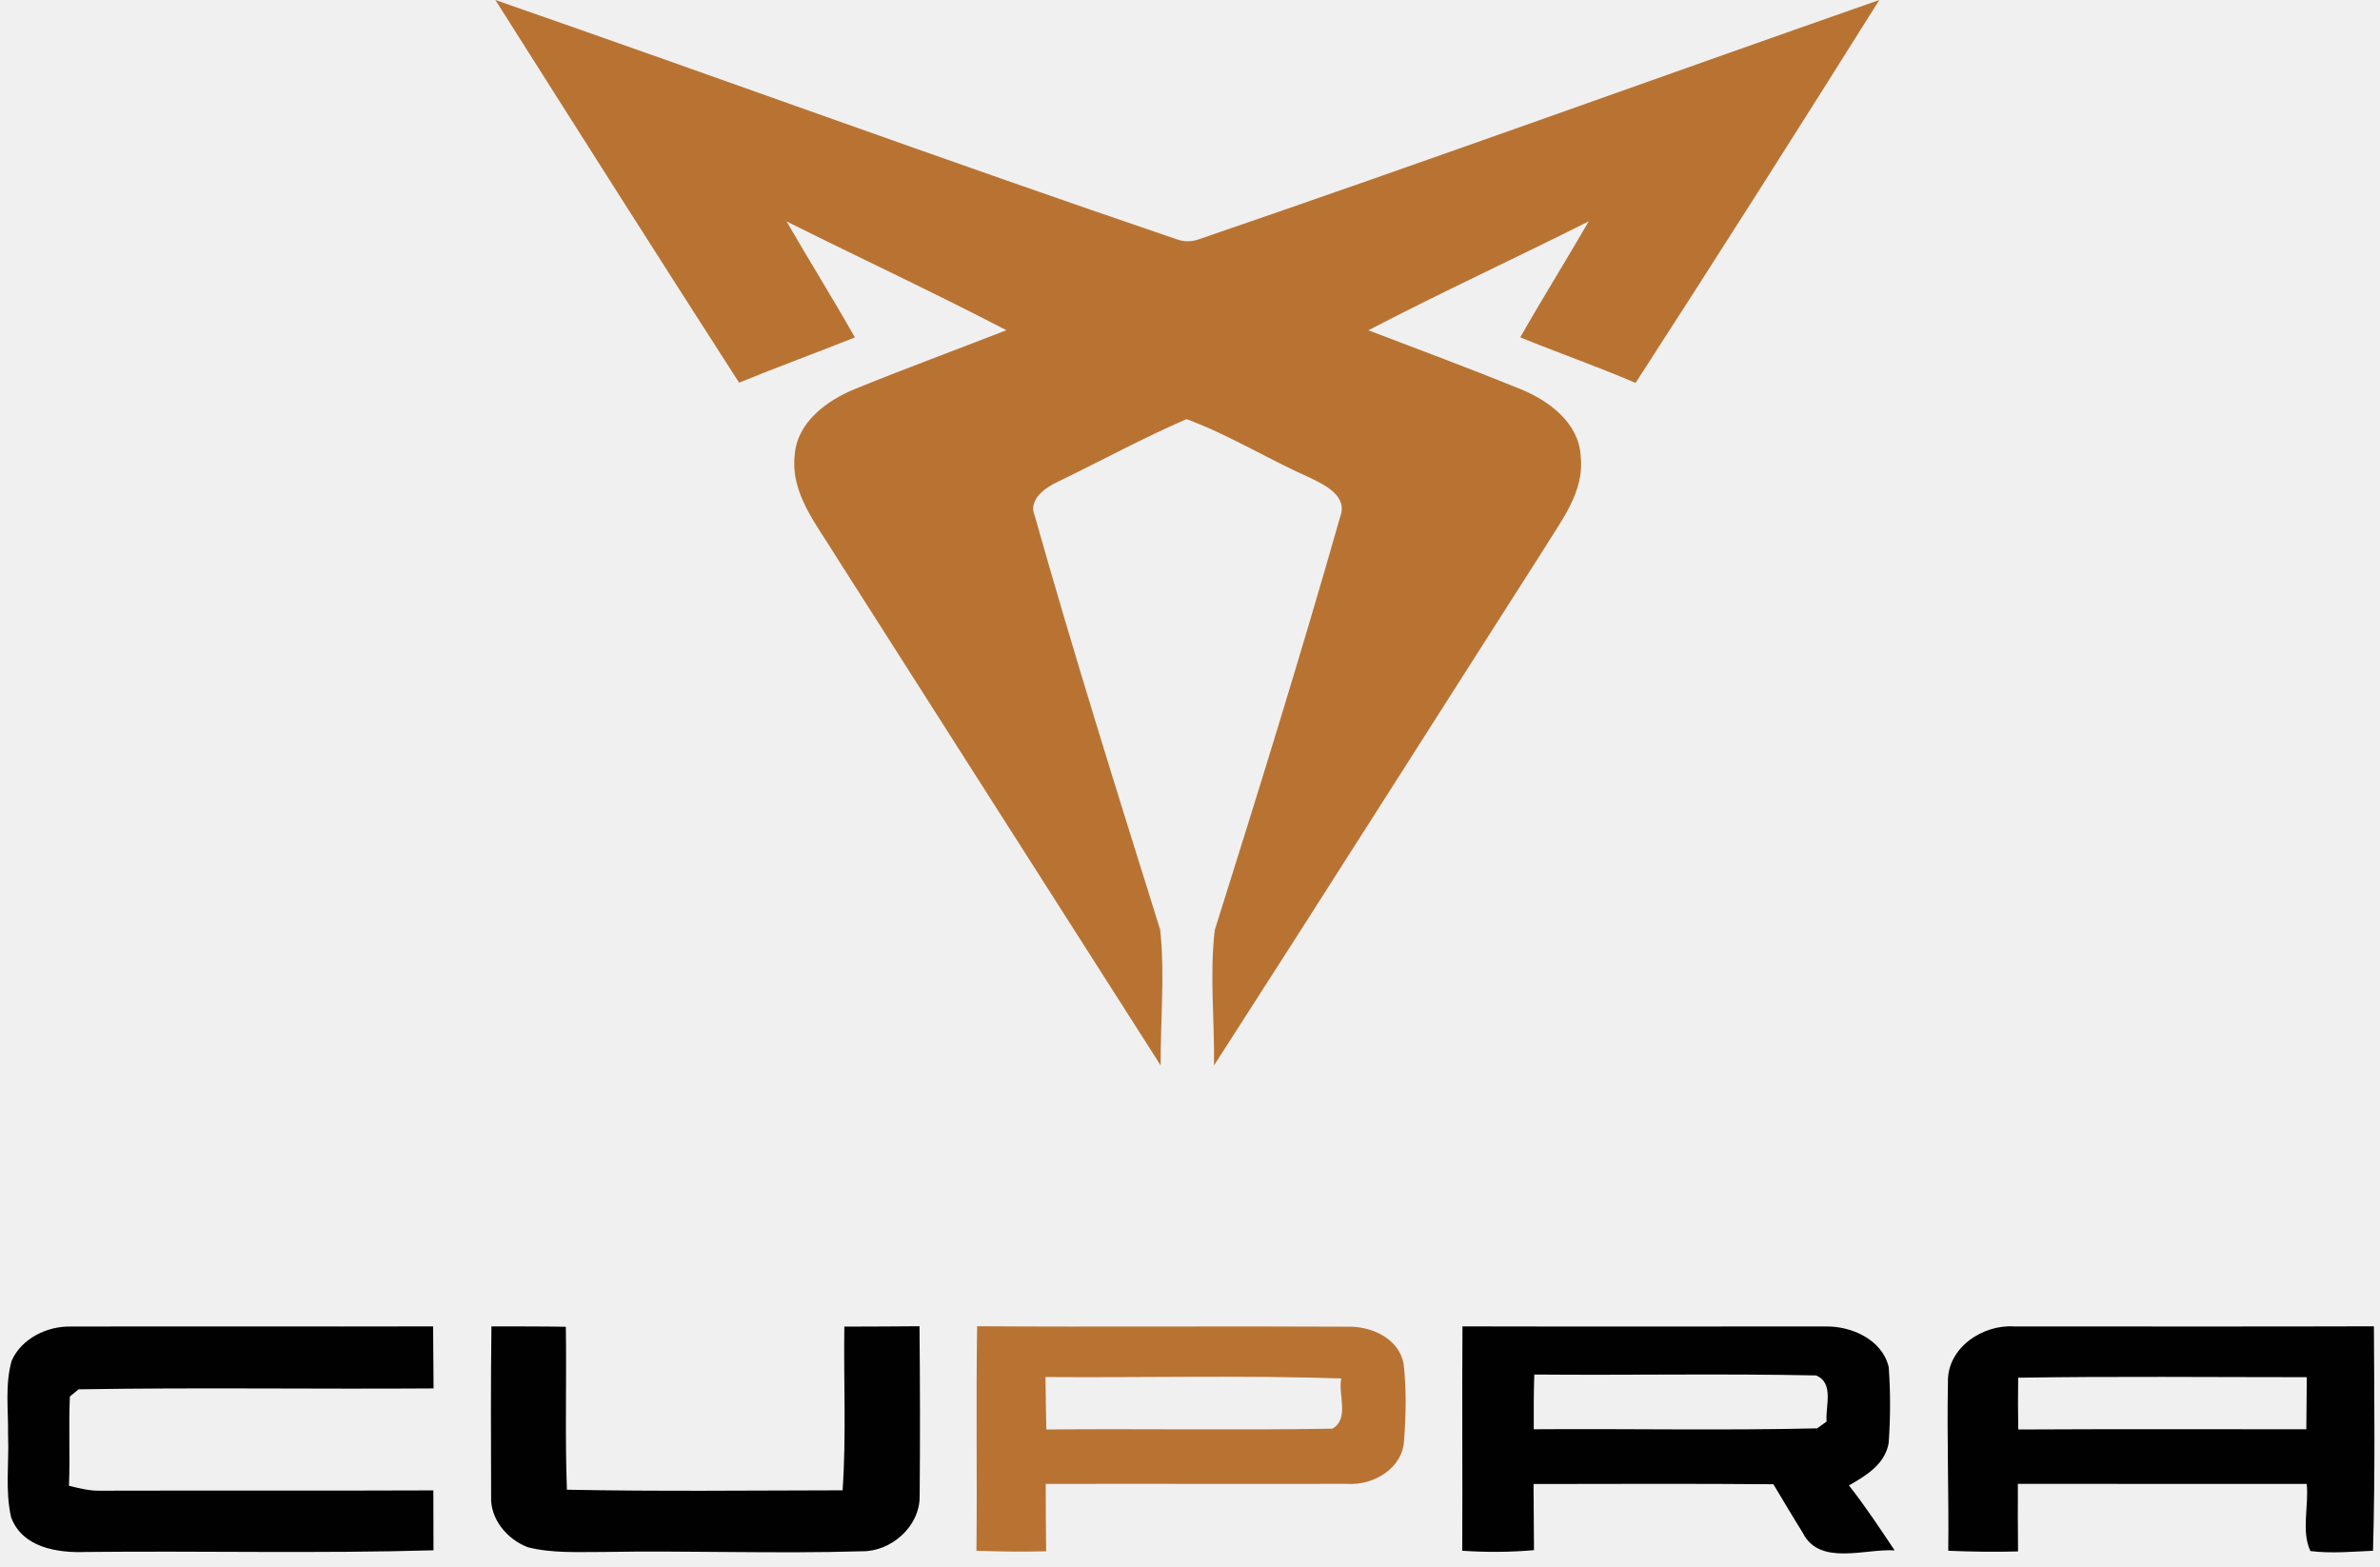
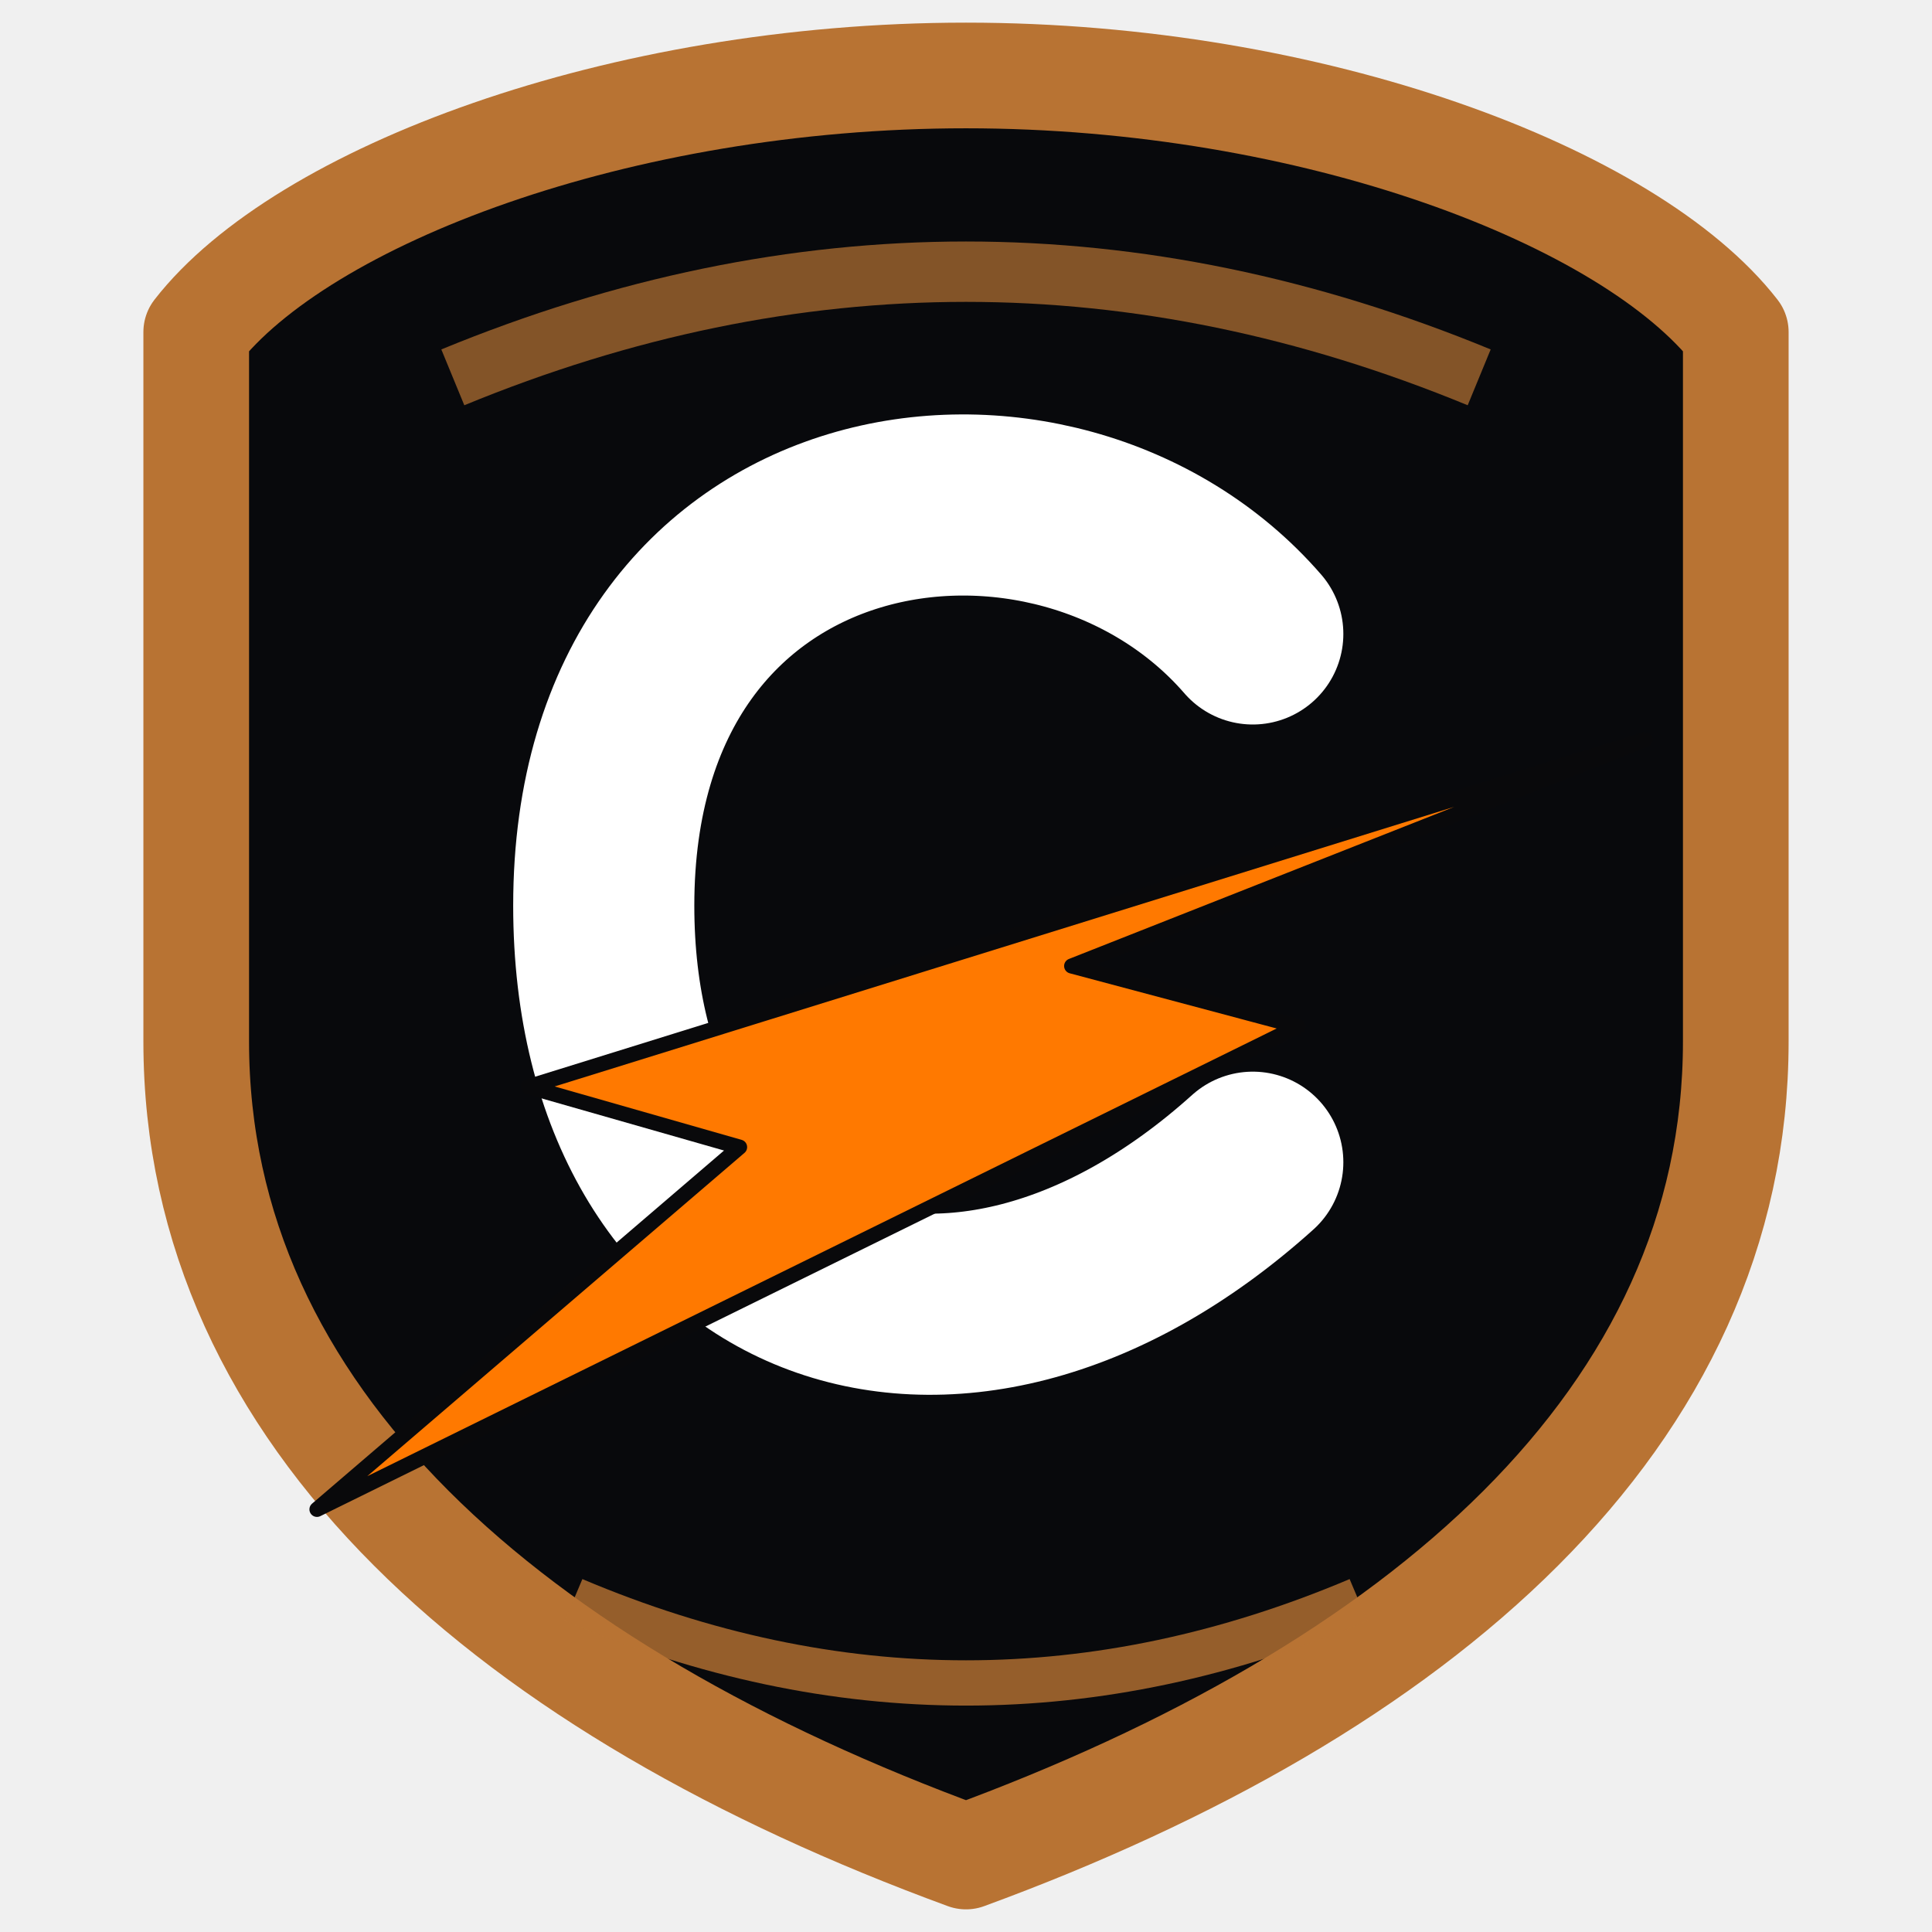
- <svg xmlns="http://www.w3.org/2000/svg" fill="#B87333" width="313pt" height="206pt" viewBox="0.26 0.95 312.19 206.3">
-   <path d="M64.87.95c29.9 10.4 59.64 21.28 89.61 31.47 1.06.41 2.11.41 3.17 0 29.92-10.24 59.64-21.03 89.49-31.47-10.59 16.88-21.28 33.7-32.1 50.43-5-2.15-10.15-3.94-15.19-6 2.92-5.14 6.06-10.16 9.02-15.28-9.64 4.85-19.45 9.36-29.02 14.35 6.69 2.55 13.39 5.05 20.03 7.74 3.7 1.51 7.67 4.42 7.92 8.76.59 4.82-2.7 8.76-5.03 12.62-14.42 22.56-28.76 45.18-43.25 67.7.08-5.94-.6-11.94.1-17.84 5.7-18.09 11.33-36.2 16.52-54.44 1.02-2.71-2.01-4.16-3.96-5.11-5.5-2.43-10.65-5.65-16.28-7.73-5.71 2.47-11.19 5.46-16.79 8.17-1.73.8-4.17 2.38-3.18 4.64 5.15 18.25 10.84 36.35 16.5 54.45.63 5.91.03 11.91.06 17.86-14.26-22.32-28.49-44.67-42.73-67-2.48-4.11-6.08-8.31-5.46-13.44.33-4.31 4.28-7.17 7.98-8.67 6.58-2.68 13.26-5.13 19.89-7.72-9.55-4.97-19.32-9.52-28.95-14.33 2.95 5.12 6.09 10.13 9 15.28-5.07 2.02-10.2 3.89-15.25 5.96C86.19 34.6 75.52 17.77 64.87.95m63.36 204.24c.1-9.86-.07-19.71.09-29.57 16.22.11 32.45-.03 48.67.06 3.17-.11 6.87 1.48 7.5 4.9.39 3.35.3 6.75.06 10.1-.2 3.7-4.08 5.94-7.5 5.7-13.23.03-26.46-.02-39.7.01.01 2.96.02 5.91.06 8.87-3.06.08-6.12.04-9.18-.07m9.09-22.88c.04 2.3.06 4.6.11 6.91 12.56-.12 25.12.11 37.68-.11 2.28-1.32.73-4.49 1.16-6.61-12.97-.44-25.97-.09-38.95-.19" />
-   <path fill="#010101" d="M1.16 180.17c1.3-2.94 4.67-4.58 7.8-4.51 15.9-.04 31.8.02 47.71-.02.03 2.72.04 5.45.06 8.17-15.58.11-31.18-.14-46.75.12-.29.23-.86.7-1.15.94-.18 3.91.04 7.84-.12 11.76 1.41.35 2.84.71 4.31.65 14.56-.04 29.12.02 43.68-.04.01 2.63.02 5.26.02 7.89-15.25.44-30.52.06-45.77.22-3.74.15-8.38-.57-9.86-4.57-.81-3.54-.25-7.21-.4-10.8.05-3.26-.43-6.62.47-9.81m63.15 17.84c-.03-7.46-.05-14.92.04-22.37 3.26.01 6.53-.01 9.8.05.11 7.15-.12 14.31.14 21.46 12.1.24 24.21.1 36.31.08.5-7.18.12-14.38.23-21.56 3.3-.02 6.6-.01 9.9-.05.07 7.45.09 14.91.02 22.37.04 4-3.75 7.34-7.66 7.27-11.36.34-22.73-.11-34.1.09-3.28-.01-6.62.19-9.83-.62-2.72-1.02-5-3.71-4.85-6.72m127.93-22.37c15.93.04 31.86 0 47.79.01 3.44-.07 7.49 1.72 8.35 5.35.24 3.33.23 6.69-.01 10.02-.5 2.8-2.97 4.27-5.23 5.57 2.16 2.74 4.08 5.65 6.02 8.55-3.94-.25-9.92 2.11-12.12-2.35-1.32-2.1-2.57-4.24-3.85-6.36-10.53-.09-21.06-.04-31.59-.03.02 2.9.03 5.8.06 8.71-3.15.28-6.31.29-9.45.08.05-9.85-.04-19.7.03-29.55m9.46 6.34c-.08 2.4-.08 4.81-.07 7.21 12.44-.09 24.89.17 37.32-.12.31-.22.93-.67 1.25-.9-.18-2.02 1.03-5.07-1.39-6.07-12.36-.26-24.74-.01-37.11-.12m54.48 1.01c-.13-4.51 4.58-7.65 8.76-7.34 15.78-.01 31.56.03 47.34-.02.05 9.85.17 19.71-.12 29.56-2.74.12-5.51.38-8.24.04-1.24-2.59-.19-5.97-.49-8.84-12.68-.01-25.36 0-38.04-.01-.02 2.96 0 5.93.02 8.9-3.07.08-6.13.04-9.19-.09.09-7.4-.19-14.8-.04-22.2m9.25-.59c-.04 2.27-.03 4.54.01 6.82 12.64-.07 25.29-.02 37.94-.03.02-2.29.03-4.57.06-6.86-12.67 0-25.34-.13-38.01.07" />
+ <svg xmlns="http://www.w3.org/2000/svg" width="128" height="128" viewBox="0 0 128 128" role="img" aria-label="Ecojumbo C">
+   <path d="M64 5 C87 5 108 13 115 22 V69 C115 94 94 112 64 123 C34 112 13 94 13 69 V22 C20 13 41 5 64 5 Z" fill="#08090C" stroke="#B87333" stroke-width="7" stroke-linejoin="round" />
+   <path d="M30 25 Q64 11 98 25" fill="none" stroke="#B87333" stroke-width="4" opacity=".7" />
+   <path d="M83 42 C70 27 40 31 40 60 C40 86 63 95 83 77" fill="none" stroke="#FFFFFF" stroke-width="12" stroke-linecap="round" stroke-linejoin="round" />
+   <path d="M109 49 L71 64 L86 68 L21 100 L49 76 L35 72 Z" fill="#FF7900" stroke="#09090B" stroke-width="1" stroke-linejoin="round" />
+   <path d="M38 106 Q64 117 90 106" fill="none" stroke="#B87333" stroke-width="3" opacity=".8" />
</svg>
